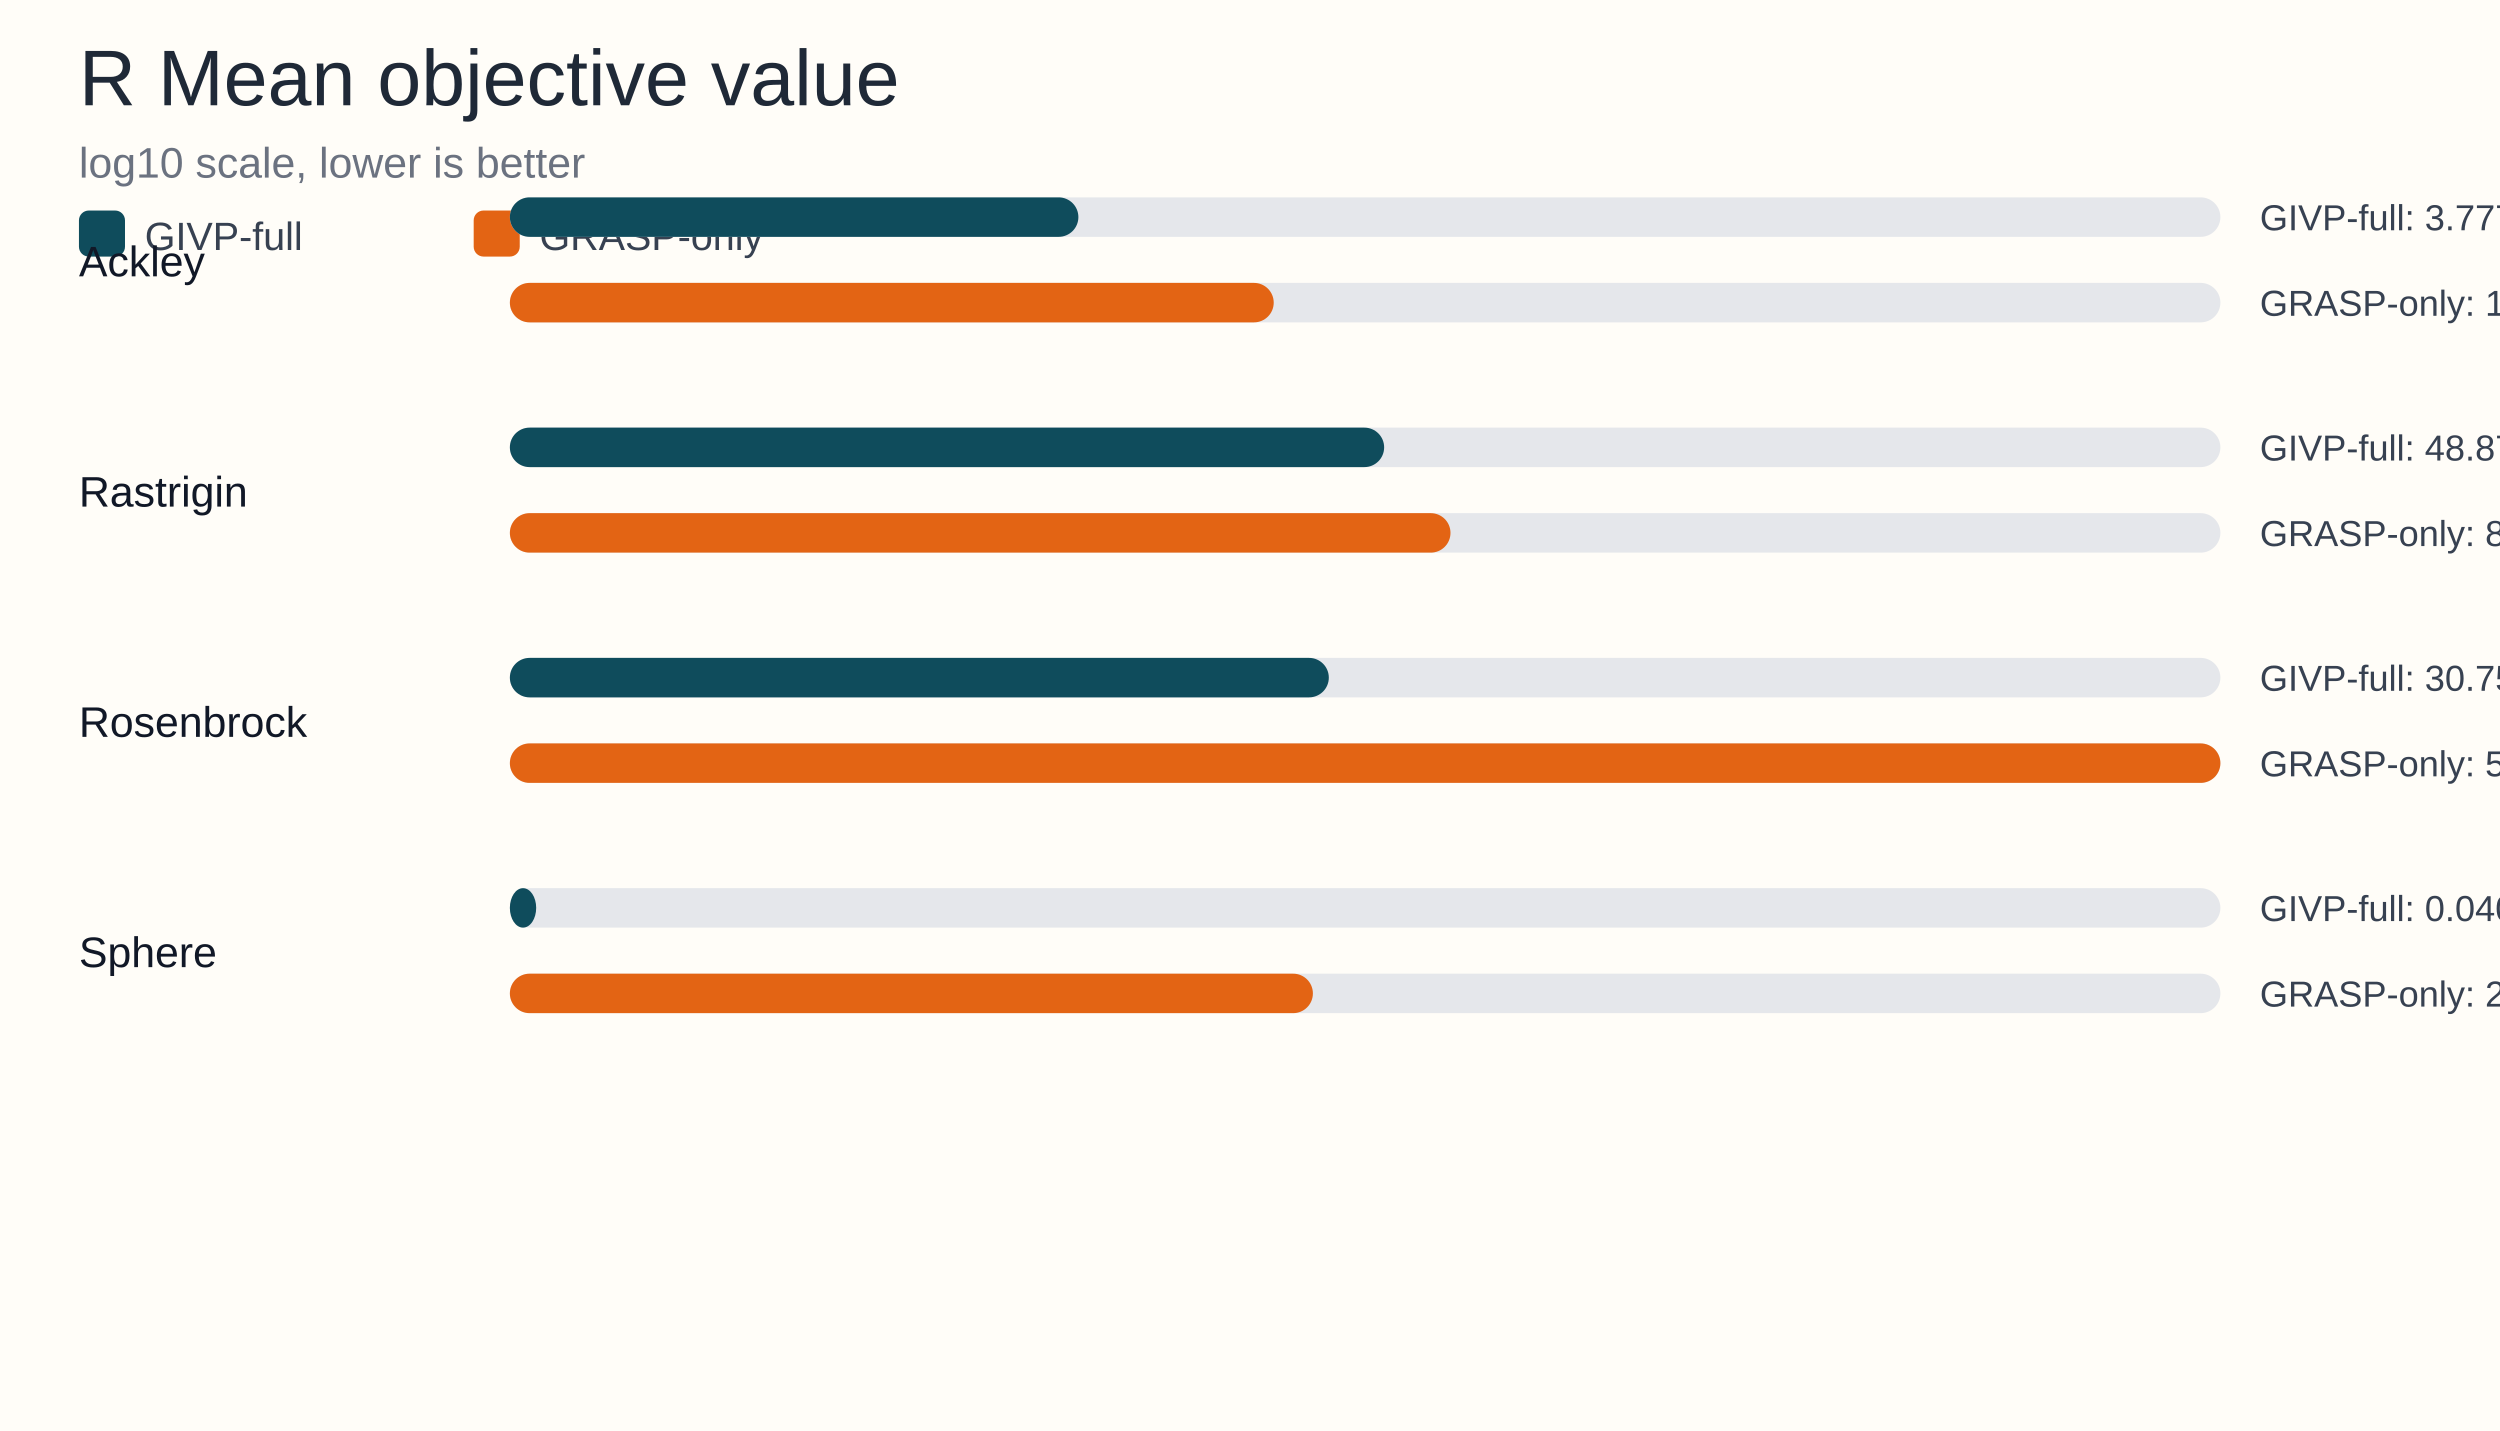
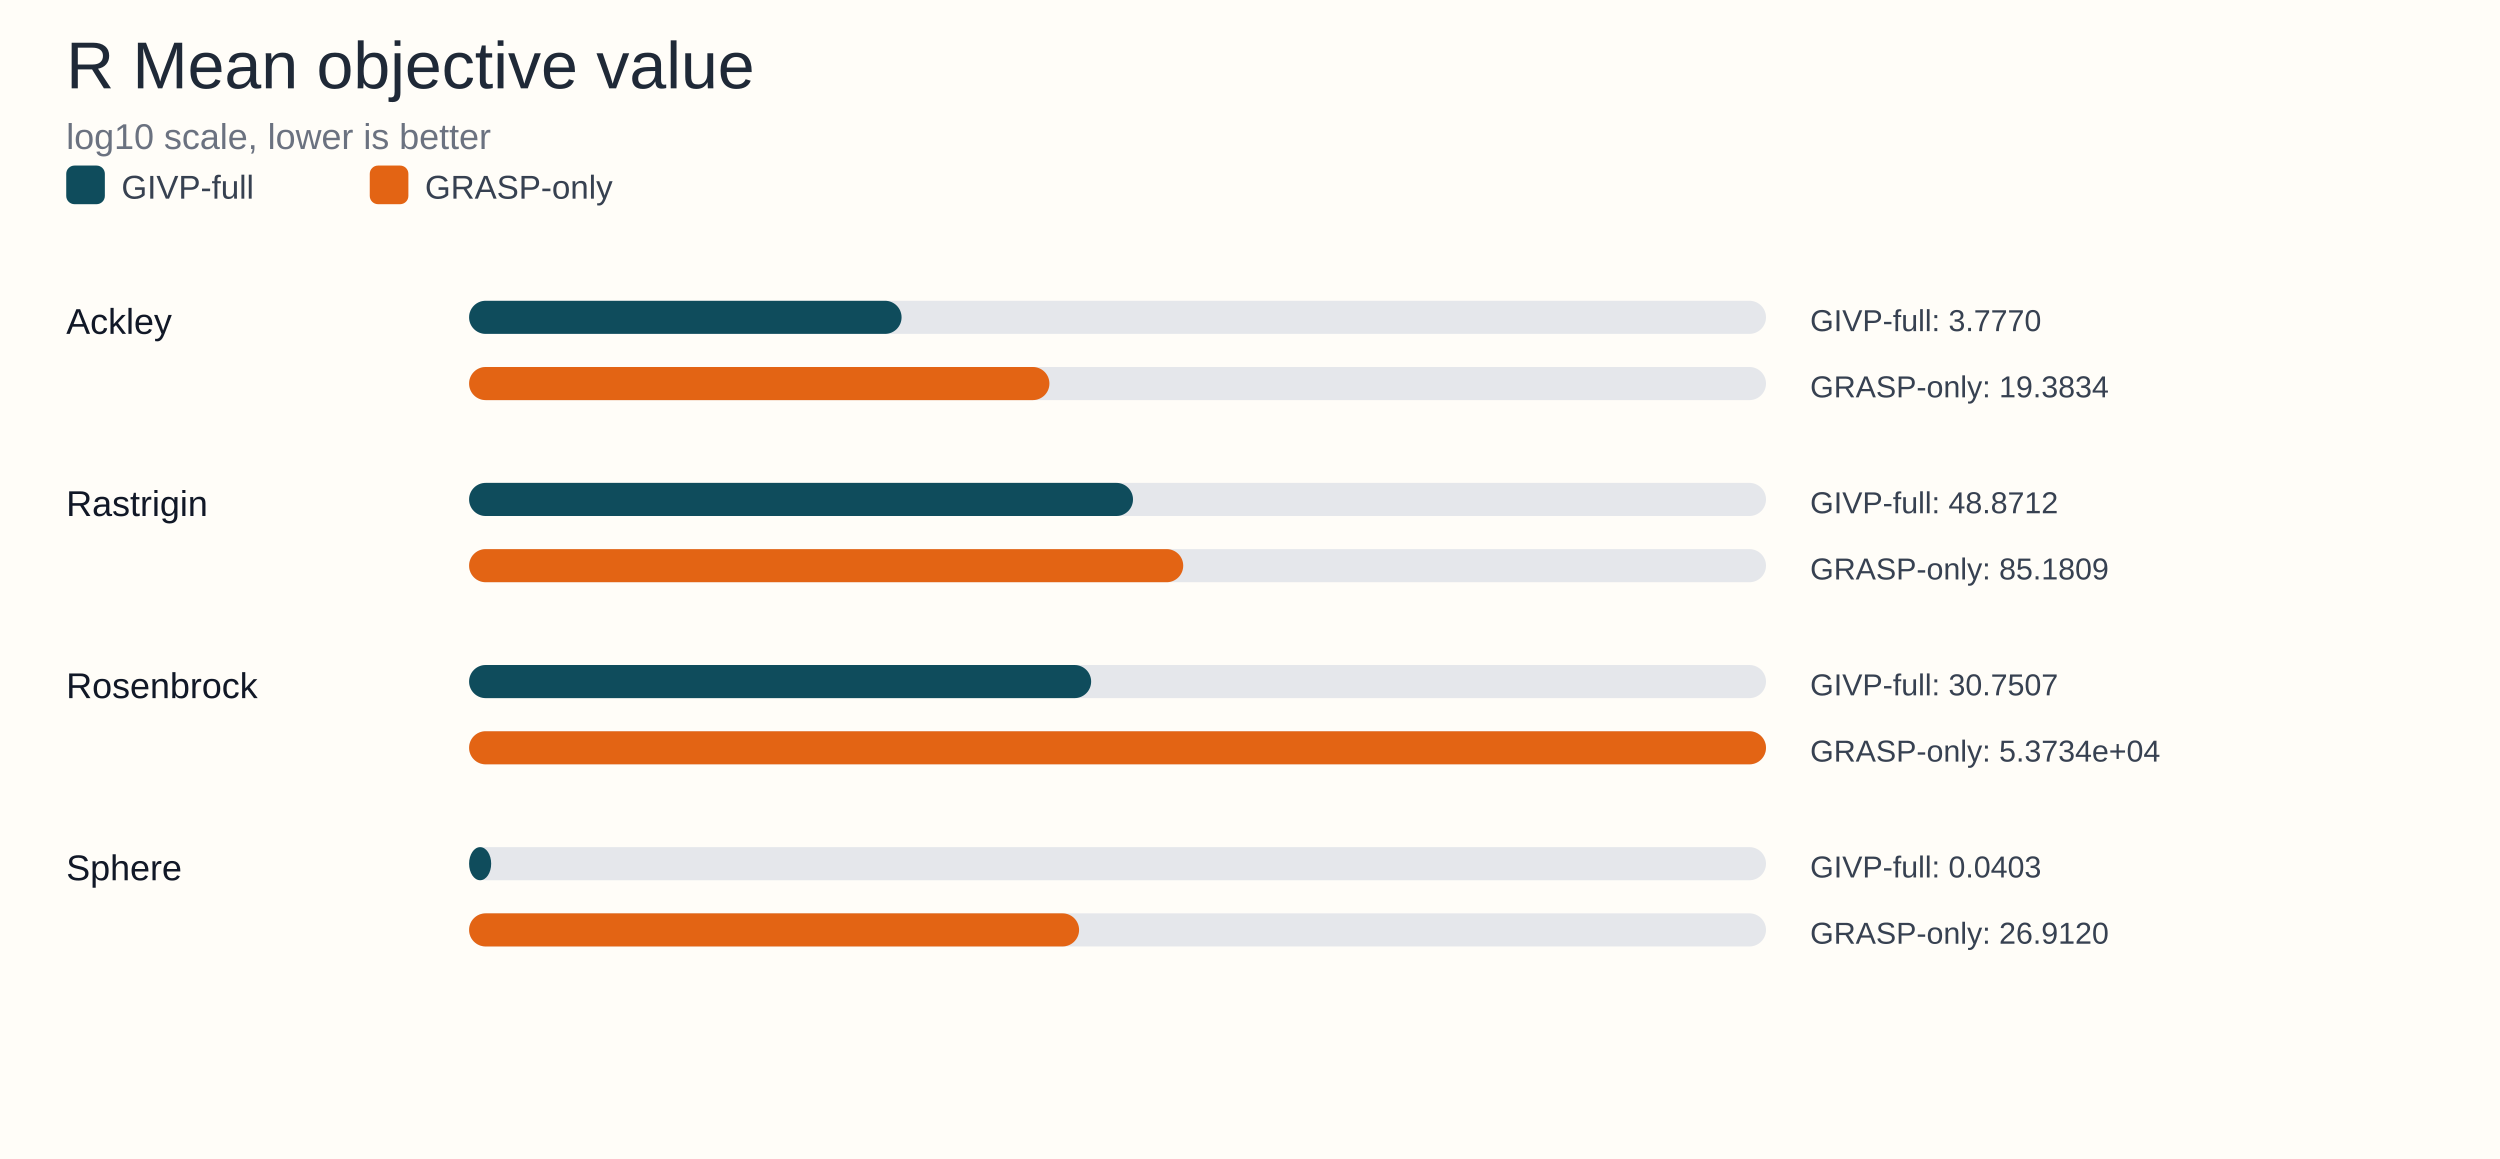
- <svg xmlns="http://www.w3.org/2000/svg" width="760" height="435" viewBox="0 0 760 435" role="img" aria-labelledby="title desc">
-   <rect x="0" y="0" width="760" height="100%" fill="#fffdf8" />
+ <svg xmlns="http://www.w3.org/2000/svg" width="906" height="420" viewBox="0 0 906 420" role="img" aria-labelledby="title desc">
+   <rect x="0" y="0" width="906" height="100%" fill="#fffdf8" />
  <text x="24" y="32" font-size="24" font-family="Arial, sans-serif" fill="#1f2937">R Mean objective value</text>
  <text x="24" y="54" font-size="13" font-family="Arial, sans-serif" fill="#6b7280">log10 scale, lower is better</text>
-   <rect x="24" y="64" width="14" height="14" fill="#0f4c5c" rx="3" />
-   <text x="44" y="76" font-size="12" font-family="Arial, sans-serif" fill="#374151">GIVP-full</text>
-   <rect x="144" y="64" width="14" height="14" fill="#e36414" rx="3" />
-   <text x="164" y="76" font-size="12" font-family="Arial, sans-serif" fill="#374151">GRASP-only</text>
-   <text x="24" y="84" font-size="13" font-family="Arial, sans-serif" fill="#111827">Ackley</text>
-   <rect x="155" y="60" width="520" height="12" fill="#e5e7eb" rx="6" />
-   <rect x="155" y="60" width="172.83" height="12" fill="#0f4c5c" rx="6" />
-   <text x="687" y="70" font-size="11" font-family="Arial, sans-serif" fill="#374151">GIVP-full: 3.7770</text>
-   <rect x="155" y="86" width="520" height="12" fill="#e5e7eb" rx="6" />
-   <rect x="155" y="86" width="232.21" height="12" fill="#e36414" rx="6" />
-   <text x="687" y="96" font-size="11" font-family="Arial, sans-serif" fill="#374151">GRASP-only: 19.3834</text>
-   <text x="24" y="154" font-size="13" font-family="Arial, sans-serif" fill="#111827">Rastrigin</text>
-   <rect x="155" y="130" width="520" height="12" fill="#e5e7eb" rx="6" />
-   <rect x="155" y="130" width="265.78" height="12" fill="#0f4c5c" rx="6" />
-   <text x="687" y="140" font-size="11" font-family="Arial, sans-serif" fill="#374151">GIVP-full: 48.8712</text>
-   <rect x="155" y="156" width="520" height="12" fill="#e5e7eb" rx="6" />
-   <rect x="155" y="156" width="285.95" height="12" fill="#e36414" rx="6" />
-   <text x="687" y="166" font-size="11" font-family="Arial, sans-serif" fill="#374151">GRASP-only: 85.1809</text>
-   <text x="24" y="224" font-size="13" font-family="Arial, sans-serif" fill="#111827">Rosenbrock</text>
-   <rect x="155" y="200" width="520" height="12" fill="#e5e7eb" rx="6" />
-   <rect x="155" y="200" width="248.96" height="12" fill="#0f4c5c" rx="6" />
-   <text x="687" y="210" font-size="11" font-family="Arial, sans-serif" fill="#374151">GIVP-full: 30.7507</text>
-   <rect x="155" y="226" width="520" height="12" fill="#e5e7eb" rx="6" />
-   <rect x="155" y="226" width="520.00" height="12" fill="#e36414" rx="6" />
-   <text x="687" y="236" font-size="11" font-family="Arial, sans-serif" fill="#374151">GRASP-only: 5.3734e+04</text>
-   <text x="24" y="294" font-size="13" font-family="Arial, sans-serif" fill="#111827">Sphere</text>
-   <rect x="155" y="270" width="520" height="12" fill="#e5e7eb" rx="6" />
-   <rect x="155" y="270" width="8.00" height="12" fill="#0f4c5c" rx="6" />
-   <text x="687" y="280" font-size="11" font-family="Arial, sans-serif" fill="#374151">GIVP-full: 0.0403</text>
-   <rect x="155" y="296" width="520" height="12" fill="#e5e7eb" rx="6" />
-   <rect x="155" y="296" width="244.12" height="12" fill="#e36414" rx="6" />
-   <text x="687" y="306" font-size="11" font-family="Arial, sans-serif" fill="#374151">GRASP-only: 26.9120</text>
+   <rect x="24" y="60" width="14" height="14" fill="#0f4c5c" rx="3" />
+   <text x="44" y="72" font-size="12" font-family="Arial, sans-serif" fill="#374151">GIVP-full</text>
+   <rect x="134" y="60" width="14" height="14" fill="#e36414" rx="3" />
+   <text x="154" y="72" font-size="12" font-family="Arial, sans-serif" fill="#374151">GRASP-only</text>
+   <text x="24" y="121" font-size="13" font-family="Arial, sans-serif" fill="#111827">Ackley</text>
+   <rect x="170" y="109" width="470" height="12" fill="#e5e7eb" rx="6" />
+   <rect x="170" y="109" width="156.73" height="12" fill="#0f4c5c" rx="6" />
+   <text x="656" y="120" font-size="11" font-family="Arial, sans-serif" fill="#374151">GIVP-full: 3.7770</text>
+   <rect x="170" y="133" width="470" height="12" fill="#e5e7eb" rx="6" />
+   <rect x="170" y="133" width="210.31" height="12" fill="#e36414" rx="6" />
+   <text x="656" y="144" font-size="11" font-family="Arial, sans-serif" fill="#374151">GRASP-only: 19.3834</text>
+   <text x="24" y="187" font-size="13" font-family="Arial, sans-serif" fill="#111827">Rastrigin</text>
+   <rect x="170" y="175" width="470" height="12" fill="#e5e7eb" rx="6" />
+   <rect x="170" y="175" width="240.60" height="12" fill="#0f4c5c" rx="6" />
+   <text x="656" y="186" font-size="11" font-family="Arial, sans-serif" fill="#374151">GIVP-full: 48.8712</text>
+   <rect x="170" y="199" width="470" height="12" fill="#e5e7eb" rx="6" />
+   <rect x="170" y="199" width="258.80" height="12" fill="#e36414" rx="6" />
+   <text x="656" y="210" font-size="11" font-family="Arial, sans-serif" fill="#374151">GRASP-only: 85.1809</text>
+   <text x="24" y="253" font-size="13" font-family="Arial, sans-serif" fill="#111827">Rosenbrock</text>
+   <rect x="170" y="241" width="470" height="12" fill="#e5e7eb" rx="6" />
+   <rect x="170" y="241" width="225.43" height="12" fill="#0f4c5c" rx="6" />
+   <text x="656" y="252" font-size="11" font-family="Arial, sans-serif" fill="#374151">GIVP-full: 30.7507</text>
+   <rect x="170" y="265" width="470" height="12" fill="#e5e7eb" rx="6" />
+   <rect x="170" y="265" width="470.00" height="12" fill="#e36414" rx="6" />
+   <text x="656" y="276" font-size="11" font-family="Arial, sans-serif" fill="#374151">GRASP-only: 5.3734e+04</text>
+   <text x="24" y="319" font-size="13" font-family="Arial, sans-serif" fill="#111827">Sphere</text>
+   <rect x="170" y="307" width="470" height="12" fill="#e5e7eb" rx="6" />
+   <rect x="170" y="307" width="8.00" height="12" fill="#0f4c5c" rx="6" />
+   <text x="656" y="318" font-size="11" font-family="Arial, sans-serif" fill="#374151">GIVP-full: 0.0403</text>
+   <rect x="170" y="331" width="470" height="12" fill="#e5e7eb" rx="6" />
+   <rect x="170" y="331" width="221.06" height="12" fill="#e36414" rx="6" />
+   <text x="656" y="342" font-size="11" font-family="Arial, sans-serif" fill="#374151">GRASP-only: 26.9120</text>
</svg>
